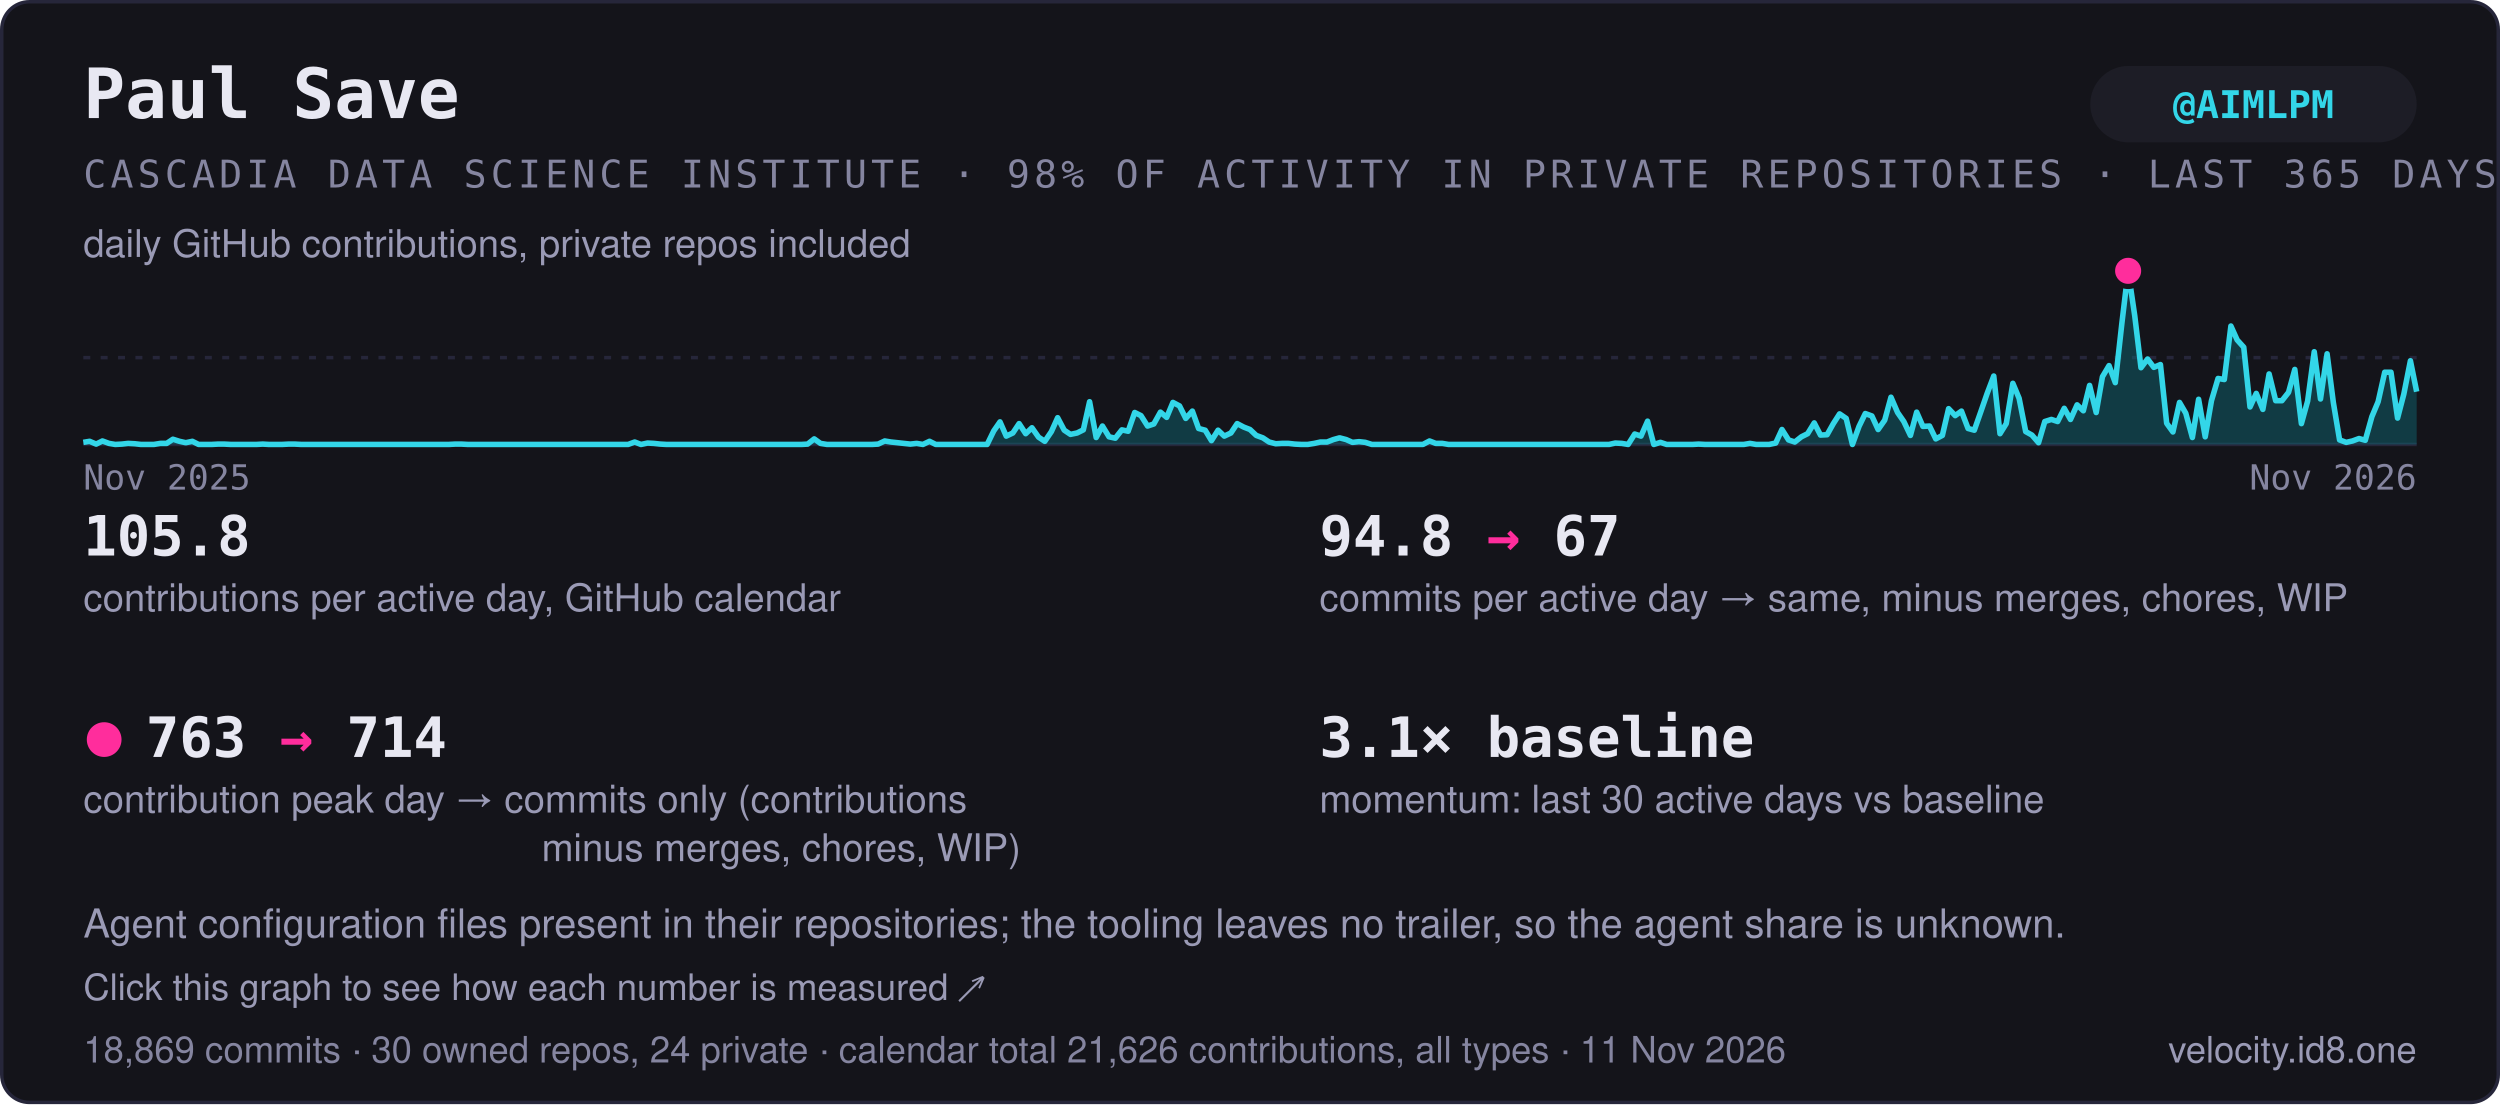
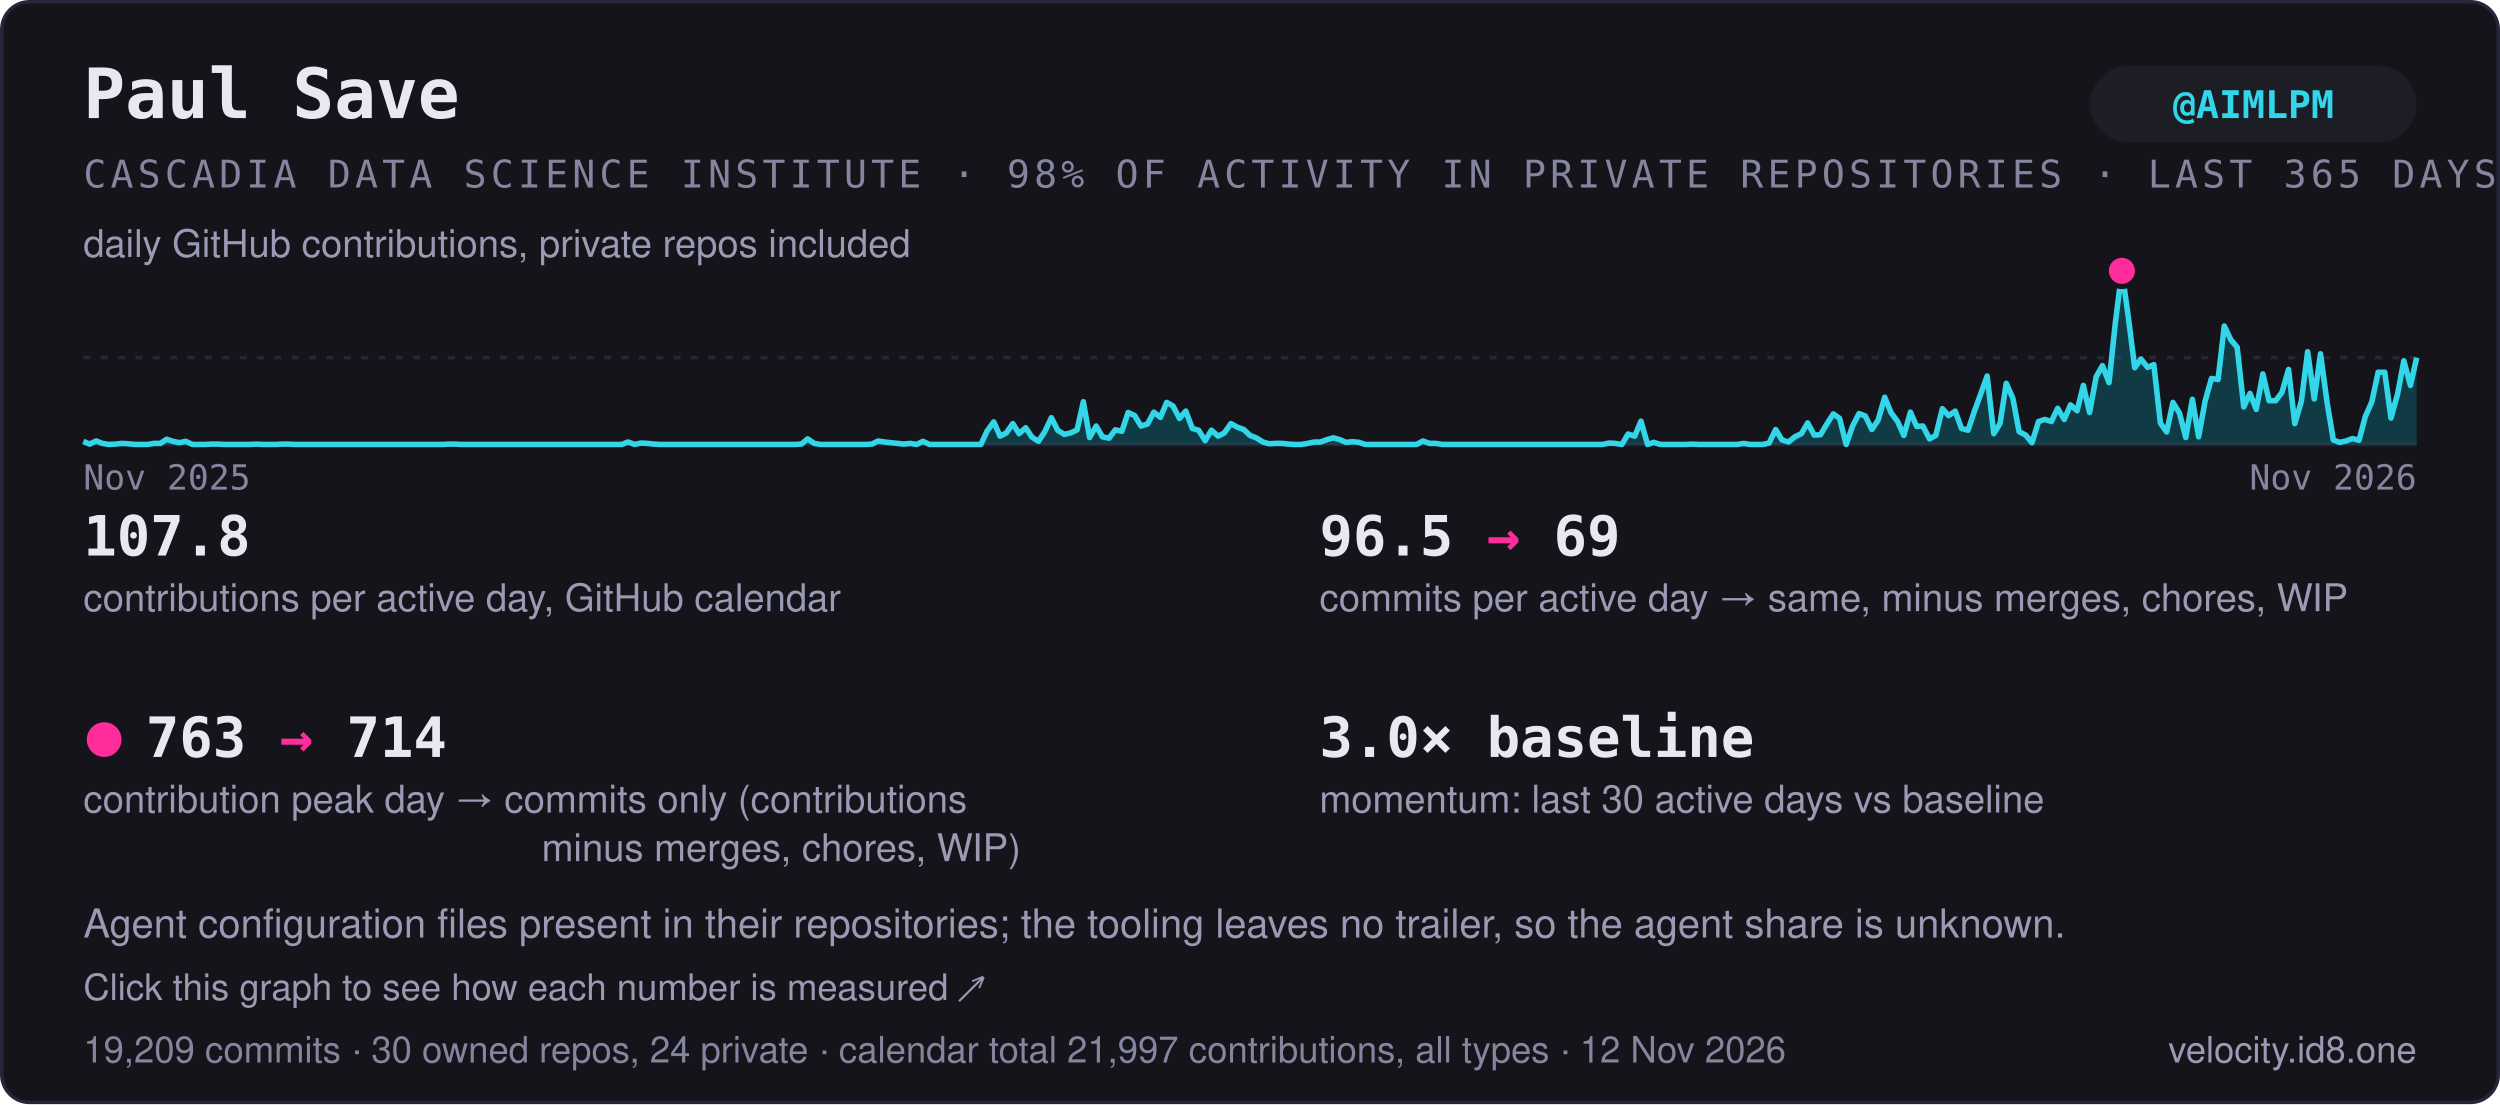
<svg xmlns="http://www.w3.org/2000/svg" width="720" height="318" viewBox="0 0 720 318" role="img" aria-label="Paul Save: Velocity Graph">
  <rect x="0.5" y="0.5" width="719" height="317" rx="8" fill="#14141A" stroke="#26263A" />
  <text x="24" y="34" font-family="Departure Mono, JetBrains Mono, ui-monospace, Menlo, monospace" font-size="20" font-weight="700" fill="#E8E8F2">Paul Save</text>
  <text x="24" y="54" font-family="Departure Mono, JetBrains Mono, ui-monospace, Menlo, monospace" font-size="11" letter-spacing="1.2" fill="#8585A0">CASCADIA DATA SCIENCE INSTITUTE · 98% OF ACTIVITY IN PRIVATE REPOSITORIES · LAST 365 DAYS</text>
  <rect x="602" y="19" width="94" height="22" rx="11" fill="#1D1D26" />
  <text x="649" y="34" text-anchor="middle" font-family="Departure Mono, JetBrains Mono, ui-monospace, Menlo, monospace" font-size="11" font-weight="600" fill="#33D6E8">@AIMLPM</text>
  <line x1="24" x2="696" y1="128" y2="128" stroke="#26263A" />
  <line x1="24" x2="696" y1="103.0" y2="103.0" stroke="#26263A" stroke-dasharray="2 3" />
-   <path d="M24.0,127.4 L25.8,127.1 L27.7,127.9 L29.5,127.0 L31.4,127.7 L33.2,128.0 L35.1,127.9 L36.9,127.7 L38.8,127.8 L40.6,128.0 L42.5,128.0 L44.3,128.0 L46.2,127.7 L48.0,127.7 L49.8,126.5 L51.7,127.1 L53.5,127.5 L55.4,127.1 L57.2,128.0 L59.1,128.0 L60.9,128.0 L62.8,127.9 L64.6,127.9 L66.5,128.0 L68.3,128.0 L70.2,128.0 L72.0,128.0 L73.8,128.0 L75.7,127.9 L77.5,128.0 L79.4,128.0 L81.2,128.0 L83.1,127.9 L84.9,127.9 L86.8,128.0 L88.6,128.0 L90.5,128.0 L92.3,128.0 L94.2,128.0 L96.0,128.0 L97.8,128.0 L99.7,128.0 L101.5,128.0 L103.4,128.0 L105.2,128.0 L107.1,128.0 L108.9,128.0 L110.8,128.0 L112.6,128.0 L114.5,128.0 L116.3,128.0 L118.2,128.0 L120.0,128.0 L121.8,128.0 L123.7,128.0 L125.5,128.0 L127.4,128.0 L129.2,128.0 L131.1,127.9 L132.9,127.9 L134.8,128.0 L136.6,128.0 L138.5,128.0 L140.3,128.0 L142.2,128.0 L144.0,128.0 L145.8,128.0 L147.7,128.0 L149.5,128.0 L151.4,128.0 L153.2,128.0 L155.1,128.0 L156.9,128.0 L158.8,128.0 L160.6,128.0 L162.5,128.0 L164.3,128.0 L166.2,128.0 L168.0,128.0 L169.8,128.0 L171.7,128.0 L173.5,128.0 L175.4,128.0 L177.2,128.0 L179.1,128.0 L180.9,128.0 L182.8,127.3 L184.6,128.0 L186.5,127.6 L188.3,127.7 L190.2,127.9 L192.0,128.0 L193.8,128.0 L195.7,128.0 L197.5,128.0 L199.4,128.0 L201.2,128.0 L203.1,128.0 L204.9,128.0 L206.8,128.0 L208.6,128.0 L210.5,128.0 L212.3,128.0 L214.2,128.0 L216.0,128.0 L217.8,128.0 L219.7,128.0 L221.5,128.0 L223.4,128.0 L225.2,128.0 L227.1,128.0 L228.9,128.0 L230.8,128.0 L232.6,127.9 L234.5,126.4 L236.3,127.7 L238.2,128.0 L240.0,128.0 L241.8,128.0 L243.7,128.0 L245.5,128.0 L247.4,128.0 L249.2,128.0 L251.1,128.0 L252.9,127.9 L254.8,127.0 L256.6,127.3 L258.5,127.5 L260.3,127.7 L262.2,127.9 L264.0,127.7 L265.8,128.0 L267.7,127.1 L269.5,128.0 L271.4,128.0 L273.2,128.0 L275.1,128.0 L276.9,128.0 L278.8,128.0 L280.6,128.0 L282.5,128.0 L284.3,128.0 L286.2,124.1 L288.0,121.5 L289.8,125.6 L291.7,124.7 L293.5,122.0 L295.4,124.9 L297.2,123.2 L299.1,125.9 L300.9,127.1 L302.8,124.3 L304.6,120.3 L306.5,123.9 L308.3,125.1 L310.2,124.7 L312.0,123.8 L313.8,115.7 L315.7,126.0 L317.5,122.7 L319.4,125.8 L321.2,126.2 L323.1,123.8 L324.9,124.2 L326.8,118.8 L328.6,119.7 L330.5,122.7 L332.3,122.1 L334.2,118.7 L336.0,120.2 L337.8,115.9 L339.7,116.9 L341.5,120.5 L343.4,118.4 L345.2,123.4 L347.1,123.9 L348.9,126.9 L350.8,123.9 L352.6,125.6 L354.5,124.7 L356.3,122.0 L358.2,123.0 L360.0,123.7 L361.8,125.4 L363.7,126.1 L365.5,127.3 L367.4,127.8 L369.2,127.7 L371.1,127.7 L372.9,127.9 L374.8,128.0 L376.6,128.0 L378.5,127.7 L380.3,127.3 L382.2,127.3 L384.0,126.6 L385.8,126.1 L387.7,126.6 L389.5,127.4 L391.4,127.2 L393.2,127.4 L395.1,128.0 L396.9,128.0 L398.8,128.0 L400.6,128.0 L402.5,128.0 L404.3,128.0 L406.2,128.0 L408.0,128.0 L409.8,128.0 L411.7,127.0 L413.5,127.7 L415.4,127.7 L417.2,128.0 L419.1,128.0 L420.9,128.0 L422.8,128.0 L424.6,128.0 L426.5,128.0 L428.3,128.0 L430.2,128.0 L432.0,128.0 L433.8,128.0 L435.7,128.0 L437.5,128.0 L439.4,128.0 L441.2,128.0 L443.1,128.0 L444.9,128.0 L446.8,128.0 L448.6,128.0 L450.5,128.0 L452.3,128.0 L454.2,128.0 L456.0,128.0 L457.8,128.0 L459.7,128.0 L461.5,128.0 L463.4,128.0 L465.2,127.6 L467.1,127.7 L468.9,128.0 L470.8,125.0 L472.6,125.6 L474.5,121.3 L476.3,128.0 L478.2,127.4 L480.0,128.0 L481.8,128.0 L483.7,128.0 L485.5,128.0 L487.4,128.0 L489.2,127.9 L491.1,128.0 L492.9,128.0 L494.8,128.0 L496.6,128.0 L498.5,128.0 L500.3,128.0 L502.2,128.0 L504.0,127.7 L505.8,128.0 L507.7,128.0 L509.5,128.0 L511.4,127.6 L513.2,123.7 L515.1,126.7 L516.9,127.3 L518.8,125.8 L520.6,124.9 L522.5,121.8 L524.3,125.3 L526.2,125.2 L528.0,122.0 L529.8,119.2 L531.7,120.5 L533.5,128.0 L535.4,122.8 L537.2,119.1 L539.1,119.8 L540.9,123.7 L542.8,121.0 L544.6,114.4 L546.5,118.8 L548.3,121.4 L550.2,125.4 L552.0,118.7 L553.8,122.8 L555.7,122.7 L557.5,126.4 L559.4,125.4 L561.2,117.7 L563.1,119.7 L564.9,118.4 L566.8,123.4 L568.6,123.9 L570.5,118.5 L572.3,113.3 L574.2,108.3 L576.0,124.9 L577.8,122.0 L579.7,110.4 L581.5,114.7 L583.4,124.3 L585.2,125.3 L587.1,127.5 L588.9,121.4 L590.8,120.8 L592.6,121.4 L594.5,117.6 L596.3,120.8 L598.2,116.6 L600.0,118.3 L601.8,111.0 L603.7,118.8 L605.5,108.5 L607.4,105.3 L609.2,110.2 L611.1,93.1 L612.9,78.0 L614.8,90.9 L616.6,105.9 L618.5,103.4 L620.3,105.8 L622.2,105.0 L624.0,121.9 L625.8,124.4 L627.7,115.9 L629.5,119.0 L631.4,126.0 L633.2,115.0 L635.1,125.8 L636.9,115.4 L638.8,109.0 L640.6,109.3 L642.5,93.9 L644.3,97.9 L646.2,100.0 L648.0,117.2 L649.8,113.3 L651.7,117.9 L653.5,107.7 L655.4,115.4 L657.2,115.4 L659.1,113.0 L660.9,106.4 L662.8,122.0 L664.6,115.5 L666.5,101.3 L668.3,114.9 L670.2,101.9 L672.0,115.9 L673.8,126.7 L675.7,127.4 L677.5,127.0 L679.4,126.3 L681.2,126.8 L683.1,120.0 L684.9,115.7 L686.8,107.2 L688.6,107.2 L690.5,120.4 L692.3,113.5 L694.2,103.9 L696.0,112.8 L696.0,128 L24,128 Z" fill="#0F6B78" fill-opacity="0.45" />
-   <path d="M24.0,127.4 L25.8,127.1 L27.7,127.9 L29.5,127.0 L31.4,127.7 L33.2,128.0 L35.1,127.9 L36.9,127.7 L38.8,127.8 L40.6,128.0 L42.5,128.0 L44.3,128.0 L46.2,127.7 L48.0,127.7 L49.8,126.5 L51.7,127.1 L53.5,127.5 L55.4,127.1 L57.2,128.0 L59.1,128.0 L60.9,128.0 L62.8,127.9 L64.6,127.9 L66.5,128.0 L68.3,128.0 L70.2,128.0 L72.0,128.0 L73.8,128.0 L75.7,127.9 L77.5,128.0 L79.4,128.0 L81.2,128.0 L83.1,127.9 L84.9,127.9 L86.8,128.0 L88.6,128.0 L90.5,128.0 L92.3,128.0 L94.2,128.0 L96.0,128.0 L97.8,128.0 L99.7,128.0 L101.5,128.0 L103.4,128.0 L105.2,128.0 L107.1,128.0 L108.9,128.0 L110.8,128.0 L112.6,128.0 L114.5,128.0 L116.3,128.0 L118.2,128.0 L120.0,128.0 L121.8,128.0 L123.7,128.0 L125.5,128.0 L127.4,128.0 L129.2,128.0 L131.1,127.9 L132.9,127.9 L134.8,128.0 L136.6,128.0 L138.5,128.0 L140.3,128.0 L142.2,128.0 L144.0,128.0 L145.8,128.0 L147.7,128.0 L149.5,128.0 L151.4,128.0 L153.2,128.0 L155.1,128.0 L156.9,128.0 L158.8,128.0 L160.6,128.0 L162.5,128.0 L164.3,128.0 L166.2,128.0 L168.0,128.0 L169.8,128.0 L171.7,128.0 L173.5,128.0 L175.4,128.0 L177.2,128.0 L179.1,128.0 L180.9,128.0 L182.8,127.3 L184.6,128.0 L186.5,127.6 L188.3,127.7 L190.2,127.9 L192.0,128.0 L193.8,128.0 L195.7,128.0 L197.5,128.0 L199.4,128.0 L201.2,128.0 L203.1,128.0 L204.9,128.0 L206.8,128.0 L208.6,128.0 L210.5,128.0 L212.3,128.0 L214.2,128.0 L216.0,128.0 L217.8,128.0 L219.7,128.0 L221.5,128.0 L223.4,128.0 L225.2,128.0 L227.1,128.0 L228.9,128.0 L230.8,128.0 L232.6,127.9 L234.5,126.4 L236.3,127.7 L238.2,128.0 L240.0,128.0 L241.8,128.0 L243.7,128.0 L245.5,128.0 L247.4,128.0 L249.2,128.0 L251.1,128.0 L252.9,127.9 L254.8,127.0 L256.6,127.3 L258.5,127.5 L260.3,127.7 L262.2,127.9 L264.0,127.7 L265.8,128.0 L267.7,127.1 L269.5,128.0 L271.4,128.0 L273.2,128.0 L275.1,128.0 L276.9,128.0 L278.8,128.0 L280.6,128.0 L282.5,128.0 L284.3,128.0 L286.2,124.1 L288.0,121.5 L289.8,125.6 L291.7,124.7 L293.5,122.0 L295.4,124.9 L297.2,123.2 L299.1,125.9 L300.9,127.1 L302.8,124.3 L304.6,120.3 L306.5,123.9 L308.3,125.1 L310.2,124.7 L312.0,123.8 L313.8,115.7 L315.7,126.0 L317.5,122.7 L319.4,125.8 L321.2,126.2 L323.1,123.8 L324.9,124.2 L326.8,118.8 L328.6,119.7 L330.5,122.7 L332.3,122.1 L334.2,118.7 L336.0,120.2 L337.8,115.9 L339.7,116.9 L341.5,120.5 L343.4,118.4 L345.2,123.4 L347.1,123.9 L348.9,126.9 L350.8,123.9 L352.6,125.6 L354.5,124.7 L356.3,122.0 L358.2,123.0 L360.0,123.7 L361.8,125.4 L363.7,126.1 L365.5,127.3 L367.4,127.8 L369.2,127.7 L371.1,127.7 L372.9,127.9 L374.8,128.0 L376.6,128.0 L378.5,127.7 L380.3,127.3 L382.2,127.3 L384.0,126.6 L385.8,126.1 L387.7,126.6 L389.5,127.4 L391.4,127.2 L393.2,127.4 L395.1,128.0 L396.9,128.0 L398.8,128.0 L400.6,128.0 L402.5,128.0 L404.3,128.0 L406.2,128.0 L408.0,128.0 L409.8,128.0 L411.7,127.0 L413.5,127.7 L415.4,127.7 L417.2,128.0 L419.1,128.0 L420.9,128.0 L422.8,128.0 L424.6,128.0 L426.5,128.0 L428.3,128.0 L430.2,128.0 L432.0,128.0 L433.8,128.0 L435.7,128.0 L437.5,128.0 L439.4,128.0 L441.2,128.0 L443.1,128.0 L444.9,128.0 L446.8,128.0 L448.6,128.0 L450.5,128.0 L452.3,128.0 L454.2,128.0 L456.0,128.0 L457.8,128.0 L459.7,128.0 L461.5,128.0 L463.4,128.0 L465.2,127.6 L467.1,127.7 L468.9,128.0 L470.8,125.0 L472.6,125.6 L474.5,121.3 L476.3,128.0 L478.2,127.4 L480.0,128.0 L481.8,128.0 L483.7,128.0 L485.5,128.0 L487.4,128.0 L489.2,127.9 L491.1,128.0 L492.9,128.0 L494.8,128.0 L496.6,128.0 L498.5,128.0 L500.3,128.0 L502.2,128.0 L504.0,127.7 L505.8,128.0 L507.7,128.0 L509.5,128.0 L511.4,127.6 L513.2,123.7 L515.1,126.7 L516.9,127.3 L518.8,125.8 L520.6,124.9 L522.5,121.8 L524.3,125.3 L526.2,125.2 L528.0,122.0 L529.8,119.2 L531.7,120.5 L533.5,128.0 L535.4,122.8 L537.2,119.1 L539.1,119.8 L540.9,123.7 L542.8,121.0 L544.6,114.4 L546.5,118.8 L548.3,121.4 L550.2,125.4 L552.0,118.7 L553.8,122.8 L555.7,122.7 L557.5,126.4 L559.4,125.4 L561.2,117.7 L563.1,119.7 L564.9,118.4 L566.8,123.4 L568.6,123.9 L570.5,118.5 L572.3,113.3 L574.2,108.3 L576.0,124.9 L577.8,122.0 L579.7,110.4 L581.5,114.7 L583.4,124.3 L585.2,125.3 L587.1,127.5 L588.9,121.4 L590.8,120.8 L592.6,121.4 L594.5,117.6 L596.3,120.8 L598.2,116.6 L600.0,118.3 L601.8,111.0 L603.7,118.8 L605.5,108.5 L607.4,105.3 L609.2,110.2 L611.1,93.1 L612.9,78.0 L614.8,90.9 L616.6,105.9 L618.5,103.4 L620.3,105.8 L622.2,105.0 L624.0,121.9 L625.8,124.4 L627.7,115.9 L629.5,119.0 L631.4,126.0 L633.2,115.0 L635.1,125.8 L636.9,115.4 L638.8,109.0 L640.6,109.3 L642.5,93.9 L644.3,97.9 L646.2,100.0 L648.0,117.2 L649.8,113.3 L651.7,117.9 L653.5,107.7 L655.4,115.4 L657.2,115.4 L659.1,113.0 L660.9,106.4 L662.8,122.0 L664.6,115.5 L666.5,101.3 L668.3,114.9 L670.2,101.9 L672.0,115.9 L673.8,126.7 L675.7,127.4 L677.5,127.0 L679.4,126.3 L681.2,126.8 L683.1,120.0 L684.9,115.7 L686.8,107.2 L688.6,107.2 L690.5,120.4 L692.3,113.5 L694.2,103.9 L696.0,112.8" fill="none" stroke="#33D6E8" stroke-width="1.6" stroke-linejoin="round" />
-   <circle cx="612.9" cy="78.0" r="4.5" fill="#FF2D9C" stroke="#14141A" stroke-width="1.5" />
+   <path d="M24.0,127.1 L25.8,127.9 L27.7,127.0 L29.5,127.7 L31.4,128.0 L33.2,127.9 L35.1,127.7 L36.9,127.8 L38.8,128.0 L40.6,128.0 L42.5,128.0 L44.3,127.7 L46.2,127.7 L48.0,126.5 L49.8,127.1 L51.7,127.5 L53.5,127.1 L55.4,128.0 L57.2,128.0 L59.1,128.0 L60.9,127.9 L62.8,127.9 L64.6,128.0 L66.5,128.0 L68.3,128.0 L70.2,128.0 L72.0,128.0 L73.8,127.9 L75.7,128.0 L77.5,128.0 L79.4,128.0 L81.2,127.9 L83.1,127.9 L84.9,128.0 L86.8,128.0 L88.6,128.0 L90.5,128.0 L92.3,128.0 L94.2,128.0 L96.0,128.0 L97.8,128.0 L99.7,128.0 L101.5,128.0 L103.4,128.0 L105.2,128.0 L107.1,128.0 L108.9,128.0 L110.8,128.0 L112.6,128.0 L114.5,128.0 L116.3,128.0 L118.2,128.0 L120.0,128.0 L121.8,128.0 L123.7,128.0 L125.5,128.0 L127.4,128.0 L129.2,127.9 L131.1,127.9 L132.9,128.0 L134.8,128.0 L136.6,128.0 L138.5,128.0 L140.3,128.0 L142.2,128.0 L144.0,128.0 L145.8,128.0 L147.7,128.0 L149.5,128.0 L151.4,128.0 L153.2,128.0 L155.1,128.0 L156.9,128.0 L158.8,128.0 L160.6,128.0 L162.5,128.0 L164.3,128.0 L166.2,128.0 L168.0,128.0 L169.8,128.0 L171.7,128.0 L173.5,128.0 L175.4,128.0 L177.2,128.0 L179.1,128.0 L180.9,127.3 L182.8,128.0 L184.6,127.6 L186.5,127.7 L188.3,127.9 L190.2,128.0 L192.0,128.0 L193.8,128.0 L195.7,128.0 L197.5,128.0 L199.4,128.0 L201.2,128.0 L203.1,128.0 L204.9,128.0 L206.8,128.0 L208.6,128.0 L210.5,128.0 L212.3,128.0 L214.2,128.0 L216.0,128.0 L217.8,128.0 L219.7,128.0 L221.5,128.0 L223.4,128.0 L225.2,128.0 L227.1,128.0 L228.9,128.0 L230.8,127.9 L232.6,126.4 L234.5,127.7 L236.3,128.0 L238.2,128.0 L240.0,128.0 L241.8,128.0 L243.7,128.0 L245.5,128.0 L247.4,128.0 L249.2,128.0 L251.1,127.9 L252.9,127.0 L254.8,127.3 L256.6,127.5 L258.5,127.7 L260.3,127.9 L262.2,127.7 L264.0,128.0 L265.8,127.1 L267.7,128.0 L269.5,128.0 L271.4,128.0 L273.2,128.0 L275.1,128.0 L276.9,128.0 L278.8,128.0 L280.6,128.0 L282.5,128.0 L284.3,124.1 L286.2,121.5 L288.0,125.6 L289.8,124.7 L291.7,122.0 L293.5,124.9 L295.4,123.2 L297.2,125.9 L299.1,127.1 L300.9,124.3 L302.8,120.3 L304.6,123.9 L306.5,125.1 L308.3,124.7 L310.2,123.8 L312.0,115.7 L313.8,126.0 L315.7,122.7 L317.5,125.8 L319.4,126.2 L321.2,123.8 L323.1,124.2 L324.9,118.8 L326.8,119.7 L328.6,122.7 L330.5,122.1 L332.3,118.7 L334.2,120.2 L336.0,115.9 L337.8,116.9 L339.7,120.5 L341.5,118.4 L343.4,123.4 L345.2,123.9 L347.1,126.9 L348.9,123.9 L350.8,125.6 L352.6,124.7 L354.5,122.0 L356.3,123.0 L358.2,123.7 L360.0,125.4 L361.8,126.1 L363.7,127.3 L365.5,127.8 L367.4,127.7 L369.2,127.7 L371.1,127.9 L372.9,128.0 L374.8,128.0 L376.6,127.7 L378.5,127.3 L380.3,127.3 L382.2,126.6 L384.0,126.1 L385.8,126.6 L387.7,127.4 L389.5,127.2 L391.4,127.4 L393.2,128.0 L395.1,128.0 L396.9,128.0 L398.8,128.0 L400.6,128.0 L402.5,128.0 L404.3,128.0 L406.2,128.0 L408.0,128.0 L409.8,127.0 L411.7,127.7 L413.5,127.7 L415.4,128.0 L417.2,128.0 L419.1,128.0 L420.9,128.0 L422.8,128.0 L424.6,128.0 L426.5,128.0 L428.3,128.0 L430.2,128.0 L432.0,128.0 L433.8,128.0 L435.7,128.0 L437.5,128.0 L439.4,128.0 L441.2,128.0 L443.1,128.0 L444.9,128.0 L446.8,128.0 L448.6,128.0 L450.5,128.0 L452.3,128.0 L454.2,128.0 L456.0,128.0 L457.8,128.0 L459.7,128.0 L461.5,128.0 L463.4,127.6 L465.2,127.7 L467.1,128.0 L468.9,125.0 L470.8,125.6 L472.6,121.3 L474.5,128.0 L476.3,127.4 L478.2,128.0 L480.0,128.0 L481.8,128.0 L483.7,128.0 L485.5,128.0 L487.4,127.9 L489.2,128.0 L491.1,128.0 L492.9,128.0 L494.8,128.0 L496.6,128.0 L498.5,128.0 L500.3,128.0 L502.2,127.7 L504.0,128.0 L505.8,128.0 L507.7,128.0 L509.5,127.6 L511.4,123.7 L513.2,126.7 L515.1,127.3 L516.9,125.8 L518.8,124.9 L520.6,121.8 L522.5,125.3 L524.3,125.2 L526.2,122.0 L528.0,119.2 L529.8,120.5 L531.7,128.0 L533.5,122.8 L535.4,119.1 L537.2,119.8 L539.1,123.7 L540.9,121.0 L542.8,114.4 L544.6,118.8 L546.5,121.4 L548.3,125.4 L550.2,118.7 L552.0,122.8 L553.8,122.7 L555.7,126.4 L557.5,125.4 L559.4,117.7 L561.2,119.7 L563.1,118.4 L564.9,123.4 L566.8,123.9 L568.6,118.5 L570.5,113.3 L572.3,108.3 L574.2,124.9 L576.0,122.0 L577.8,110.4 L579.7,114.7 L581.5,124.3 L583.4,125.3 L585.2,127.5 L587.1,121.4 L588.9,120.8 L590.8,121.4 L592.6,117.6 L594.5,120.8 L596.3,116.6 L598.2,118.3 L600.0,111.0 L601.8,118.8 L603.7,108.5 L605.5,105.3 L607.4,110.2 L609.2,93.1 L611.1,78.0 L612.9,90.9 L614.8,105.9 L616.6,103.4 L618.5,105.8 L620.3,105.0 L622.2,121.9 L624.0,124.4 L625.8,115.9 L627.7,119.0 L629.5,126.0 L631.4,115.0 L633.2,125.8 L635.1,115.4 L636.9,109.0 L638.8,109.3 L640.6,93.9 L642.5,97.9 L644.3,100.0 L646.2,117.2 L648.0,113.3 L649.8,117.9 L651.7,107.7 L653.5,115.4 L655.4,115.4 L657.2,113.0 L659.1,106.4 L660.9,122.0 L662.8,115.5 L664.6,101.3 L666.5,114.9 L668.3,101.9 L670.2,115.9 L672.0,126.7 L673.8,127.4 L675.7,127.0 L677.5,126.3 L679.4,126.8 L681.2,120.0 L683.1,115.7 L684.9,107.2 L686.8,107.2 L688.6,120.4 L690.5,113.5 L692.3,103.9 L694.2,111.0 L696.0,103.0 L696.0,128 L24,128 Z" fill="#0F6B78" fill-opacity="0.45" />
+   <path d="M24.0,127.1 L25.8,127.9 L27.7,127.0 L29.5,127.7 L31.4,128.0 L33.2,127.9 L35.1,127.7 L36.9,127.8 L38.8,128.0 L40.6,128.0 L42.5,128.0 L44.3,127.7 L46.2,127.7 L48.0,126.5 L49.8,127.1 L51.7,127.5 L53.5,127.1 L55.4,128.0 L57.2,128.0 L59.1,128.0 L60.9,127.9 L62.8,127.9 L64.6,128.0 L66.5,128.0 L68.3,128.0 L70.2,128.0 L72.0,128.0 L73.8,127.9 L75.7,128.0 L77.5,128.0 L79.4,128.0 L81.2,127.9 L83.1,127.9 L84.9,128.0 L86.8,128.0 L88.6,128.0 L90.5,128.0 L92.3,128.0 L94.2,128.0 L96.0,128.0 L97.8,128.0 L99.7,128.0 L101.5,128.0 L103.4,128.0 L105.2,128.0 L107.1,128.0 L108.9,128.0 L110.8,128.0 L112.6,128.0 L114.5,128.0 L116.3,128.0 L118.2,128.0 L120.0,128.0 L121.8,128.0 L123.7,128.0 L125.5,128.0 L127.4,128.0 L129.2,127.9 L131.1,127.9 L132.9,128.0 L134.8,128.0 L136.6,128.0 L138.5,128.0 L140.3,128.0 L142.2,128.0 L144.0,128.0 L145.8,128.0 L147.7,128.0 L149.5,128.0 L151.4,128.0 L153.2,128.0 L155.1,128.0 L156.9,128.0 L158.8,128.0 L160.6,128.0 L162.5,128.0 L164.3,128.0 L166.2,128.0 L168.0,128.0 L169.8,128.0 L171.7,128.0 L173.5,128.0 L175.4,128.0 L177.2,128.0 L179.1,128.0 L180.9,127.3 L182.8,128.0 L184.6,127.6 L186.5,127.7 L188.3,127.9 L190.2,128.0 L192.0,128.0 L193.8,128.0 L195.7,128.0 L197.5,128.0 L199.4,128.0 L201.2,128.0 L203.1,128.0 L204.9,128.0 L206.8,128.0 L208.6,128.0 L210.5,128.0 L212.3,128.0 L214.2,128.0 L216.0,128.0 L217.8,128.0 L219.7,128.0 L221.5,128.0 L223.4,128.0 L225.2,128.0 L227.1,128.0 L228.9,128.0 L230.8,127.9 L232.6,126.4 L234.5,127.7 L236.3,128.0 L238.2,128.0 L240.0,128.0 L241.8,128.0 L243.7,128.0 L245.5,128.0 L247.4,128.0 L249.2,128.0 L251.1,127.9 L252.9,127.0 L254.8,127.3 L256.6,127.5 L258.5,127.7 L260.3,127.9 L262.2,127.7 L264.0,128.0 L265.8,127.1 L267.7,128.0 L269.5,128.0 L271.4,128.0 L273.2,128.0 L275.1,128.0 L276.9,128.0 L278.8,128.0 L280.6,128.0 L282.5,128.0 L284.3,124.1 L286.2,121.5 L288.0,125.6 L289.8,124.7 L291.7,122.0 L293.5,124.9 L295.4,123.2 L297.2,125.9 L299.1,127.1 L300.9,124.3 L302.8,120.3 L304.6,123.9 L306.5,125.1 L308.3,124.7 L310.2,123.8 L312.0,115.7 L313.8,126.0 L315.7,122.7 L317.5,125.8 L319.4,126.2 L321.2,123.8 L323.1,124.2 L324.9,118.8 L326.8,119.7 L328.6,122.7 L330.5,122.1 L332.3,118.7 L334.2,120.2 L336.0,115.9 L337.8,116.9 L339.7,120.5 L341.5,118.4 L343.4,123.4 L345.2,123.9 L347.1,126.9 L348.9,123.9 L350.8,125.6 L352.6,124.7 L354.5,122.0 L356.3,123.0 L358.2,123.7 L360.0,125.4 L361.8,126.1 L363.7,127.3 L365.5,127.8 L367.4,127.7 L369.2,127.7 L371.1,127.9 L372.9,128.0 L374.8,128.0 L376.6,127.7 L378.5,127.3 L380.3,127.3 L382.2,126.6 L384.0,126.1 L385.8,126.6 L387.7,127.4 L389.5,127.2 L391.4,127.4 L393.2,128.0 L395.1,128.0 L396.9,128.0 L398.8,128.0 L400.6,128.0 L402.5,128.0 L404.3,128.0 L406.2,128.0 L408.0,128.0 L409.8,127.0 L411.7,127.7 L413.5,127.7 L415.4,128.0 L417.2,128.0 L419.1,128.0 L420.9,128.0 L422.8,128.0 L424.6,128.0 L426.5,128.0 L428.3,128.0 L430.2,128.0 L432.0,128.0 L433.8,128.0 L435.7,128.0 L437.5,128.0 L439.4,128.0 L441.2,128.0 L443.1,128.0 L444.9,128.0 L446.8,128.0 L448.6,128.0 L450.5,128.0 L452.3,128.0 L454.2,128.0 L456.0,128.0 L457.8,128.0 L459.7,128.0 L461.5,128.0 L463.4,127.6 L465.2,127.7 L467.1,128.0 L468.9,125.0 L470.8,125.6 L472.6,121.3 L474.5,128.0 L476.3,127.4 L478.2,128.0 L480.0,128.0 L481.8,128.0 L483.7,128.0 L485.5,128.0 L487.4,127.9 L489.2,128.0 L491.1,128.0 L492.9,128.0 L494.8,128.0 L496.6,128.0 L498.5,128.0 L500.3,128.0 L502.2,127.7 L504.0,128.0 L505.8,128.0 L507.7,128.0 L509.5,127.6 L511.4,123.7 L513.2,126.7 L515.1,127.3 L516.9,125.8 L518.8,124.9 L520.6,121.8 L522.5,125.3 L524.3,125.2 L526.2,122.0 L528.0,119.2 L529.8,120.5 L531.7,128.0 L533.5,122.8 L535.4,119.1 L537.2,119.8 L539.1,123.7 L540.9,121.0 L542.8,114.4 L544.6,118.8 L546.5,121.4 L548.3,125.4 L550.2,118.7 L552.0,122.8 L553.8,122.7 L555.7,126.4 L557.5,125.4 L559.4,117.7 L561.2,119.7 L563.1,118.4 L564.9,123.4 L566.8,123.9 L568.6,118.5 L570.5,113.3 L572.3,108.3 L574.2,124.9 L576.0,122.0 L577.8,110.4 L579.7,114.7 L581.5,124.3 L583.4,125.3 L585.2,127.5 L587.1,121.4 L588.9,120.8 L590.8,121.4 L592.6,117.6 L594.5,120.8 L596.3,116.6 L598.2,118.3 L600.0,111.0 L601.8,118.8 L603.7,108.5 L605.5,105.3 L607.4,110.2 L609.2,93.1 L611.1,78.0 L612.9,90.9 L614.8,105.9 L616.6,103.4 L618.5,105.8 L620.3,105.0 L622.2,121.9 L624.0,124.4 L625.8,115.9 L627.7,119.0 L629.5,126.0 L631.4,115.0 L633.2,125.8 L635.1,115.4 L636.9,109.0 L638.8,109.3 L640.6,93.9 L642.5,97.9 L644.3,100.0 L646.2,117.2 L648.0,113.3 L649.8,117.9 L651.7,107.7 L653.5,115.4 L655.4,115.4 L657.2,113.0 L659.1,106.4 L660.9,122.0 L662.8,115.5 L664.6,101.3 L666.5,114.9 L668.3,101.9 L670.2,115.9 L672.0,126.7 L673.8,127.4 L675.7,127.0 L677.5,126.3 L679.4,126.8 L681.2,120.0 L683.1,115.7 L684.9,107.2 L686.8,107.2 L688.6,120.4 L690.5,113.5 L692.3,103.9 L694.2,111.0 L696.0,103.0" fill="none" stroke="#33D6E8" stroke-width="1.6" stroke-linejoin="round" />
+   <circle cx="611.1" cy="78.0" r="4.5" fill="#FF2D9C" stroke="#14141A" stroke-width="1.5" />
  <text x="24" y="141" font-family="Departure Mono, JetBrains Mono, ui-monospace, Menlo, monospace" font-size="10" fill="#8585A0">Nov 2025</text>
  <text x="696" y="141" text-anchor="end" font-family="Departure Mono, JetBrains Mono, ui-monospace, Menlo, monospace" font-size="10" fill="#8585A0">Nov 2026</text>
  <text x="24" y="74" font-family="-apple-system, BlinkMacSystemFont, 'Segoe UI', Helvetica, Arial, sans-serif" font-size="11" fill="#9A9AB5">daily GitHub contributions, private repos included</text>
-   <text x="24" y="160" font-family="Departure Mono, JetBrains Mono, ui-monospace, Menlo, monospace" font-size="16" font-weight="600" fill="#E8E8F2">105.8</text>
+   <text x="24" y="160" font-family="Departure Mono, JetBrains Mono, ui-monospace, Menlo, monospace" font-size="16" font-weight="600" fill="#E8E8F2">107.8</text>
  <text x="24" y="176" font-family="-apple-system, BlinkMacSystemFont, 'Segoe UI', Helvetica, Arial, sans-serif" font-size="11" fill="#9A9AB5">contributions per active day, GitHub calendar</text>
-   <text x="380" y="160" font-family="Departure Mono, JetBrains Mono, ui-monospace, Menlo, monospace" font-size="16" font-weight="600" fill="#E8E8F2">94.8 <tspan fill="#FF2D9C">→</tspan> 67</text>
+   <text x="380" y="160" font-family="Departure Mono, JetBrains Mono, ui-monospace, Menlo, monospace" font-size="16" font-weight="600" fill="#E8E8F2">96.5 <tspan fill="#FF2D9C">→</tspan> 69</text>
  <text x="380" y="176" font-family="-apple-system, BlinkMacSystemFont, 'Segoe UI', Helvetica, Arial, sans-serif" font-size="11" fill="#9A9AB5">commits per active day → same, minus merges, chores, WIP</text>
  <circle cx="30" cy="213" r="5" fill="#FF2D9C" />
  <text x="42" y="218" font-family="Departure Mono, JetBrains Mono, ui-monospace, Menlo, monospace" font-size="16" font-weight="600" fill="#E8E8F2">763 <tspan fill="#FF2D9C">→</tspan> 714</text>
  <text x="24" y="234" font-family="-apple-system, BlinkMacSystemFont, 'Segoe UI', Helvetica, Arial, sans-serif" font-size="11" fill="#9A9AB5">contribution peak day → commits only (contributions</text>
  <text x="156" y="248" font-family="-apple-system, BlinkMacSystemFont, 'Segoe UI', Helvetica, Arial, sans-serif" font-size="11" fill="#9A9AB5">minus merges, chores, WIP)</text>
-   <text x="380" y="218" font-family="Departure Mono, JetBrains Mono, ui-monospace, Menlo, monospace" font-size="16" font-weight="600" fill="#E8E8F2">3.1× baseline</text>
+   <text x="380" y="218" font-family="Departure Mono, JetBrains Mono, ui-monospace, Menlo, monospace" font-size="16" font-weight="600" fill="#E8E8F2">3.0× baseline</text>
  <text x="380" y="234" font-family="-apple-system, BlinkMacSystemFont, 'Segoe UI', Helvetica, Arial, sans-serif" font-size="11" fill="#9A9AB5">momentum: last 30 active days vs baseline</text>
  <text x="24" y="270" font-family="-apple-system, BlinkMacSystemFont, 'Segoe UI', Helvetica, Arial, sans-serif" font-size="11.5" fill="#9A9AB5">Agent configuration files present in their repositories; the tooling leaves no trailer, so the agent share is unknown.</text>
  <text x="24" y="288" font-family="-apple-system, BlinkMacSystemFont, 'Segoe UI', Helvetica, Arial, sans-serif" font-size="10.5" fill="#9A9AB5">Click this graph to see how each number is measured ↗</text>
-   <text x="24" y="306" font-family="-apple-system, BlinkMacSystemFont, 'Segoe UI', Helvetica, Arial, sans-serif" font-size="10.5" fill="#8585A0">18,869 commits · 30 owned repos, 24 private · calendar total 21,626 contributions, all types · 11 Nov 2026</text>
+   <text x="24" y="306" font-family="-apple-system, BlinkMacSystemFont, 'Segoe UI', Helvetica, Arial, sans-serif" font-size="10.5" fill="#8585A0">19,209 commits · 30 owned repos, 24 private · calendar total 21,997 contributions, all types · 12 Nov 2026</text>
  <text x="696" y="306" text-anchor="end" font-family="-apple-system, BlinkMacSystemFont, 'Segoe UI', Helvetica, Arial, sans-serif" font-size="10.5" fill="#9A9AB5">velocity.id8.one</text>
</svg>
